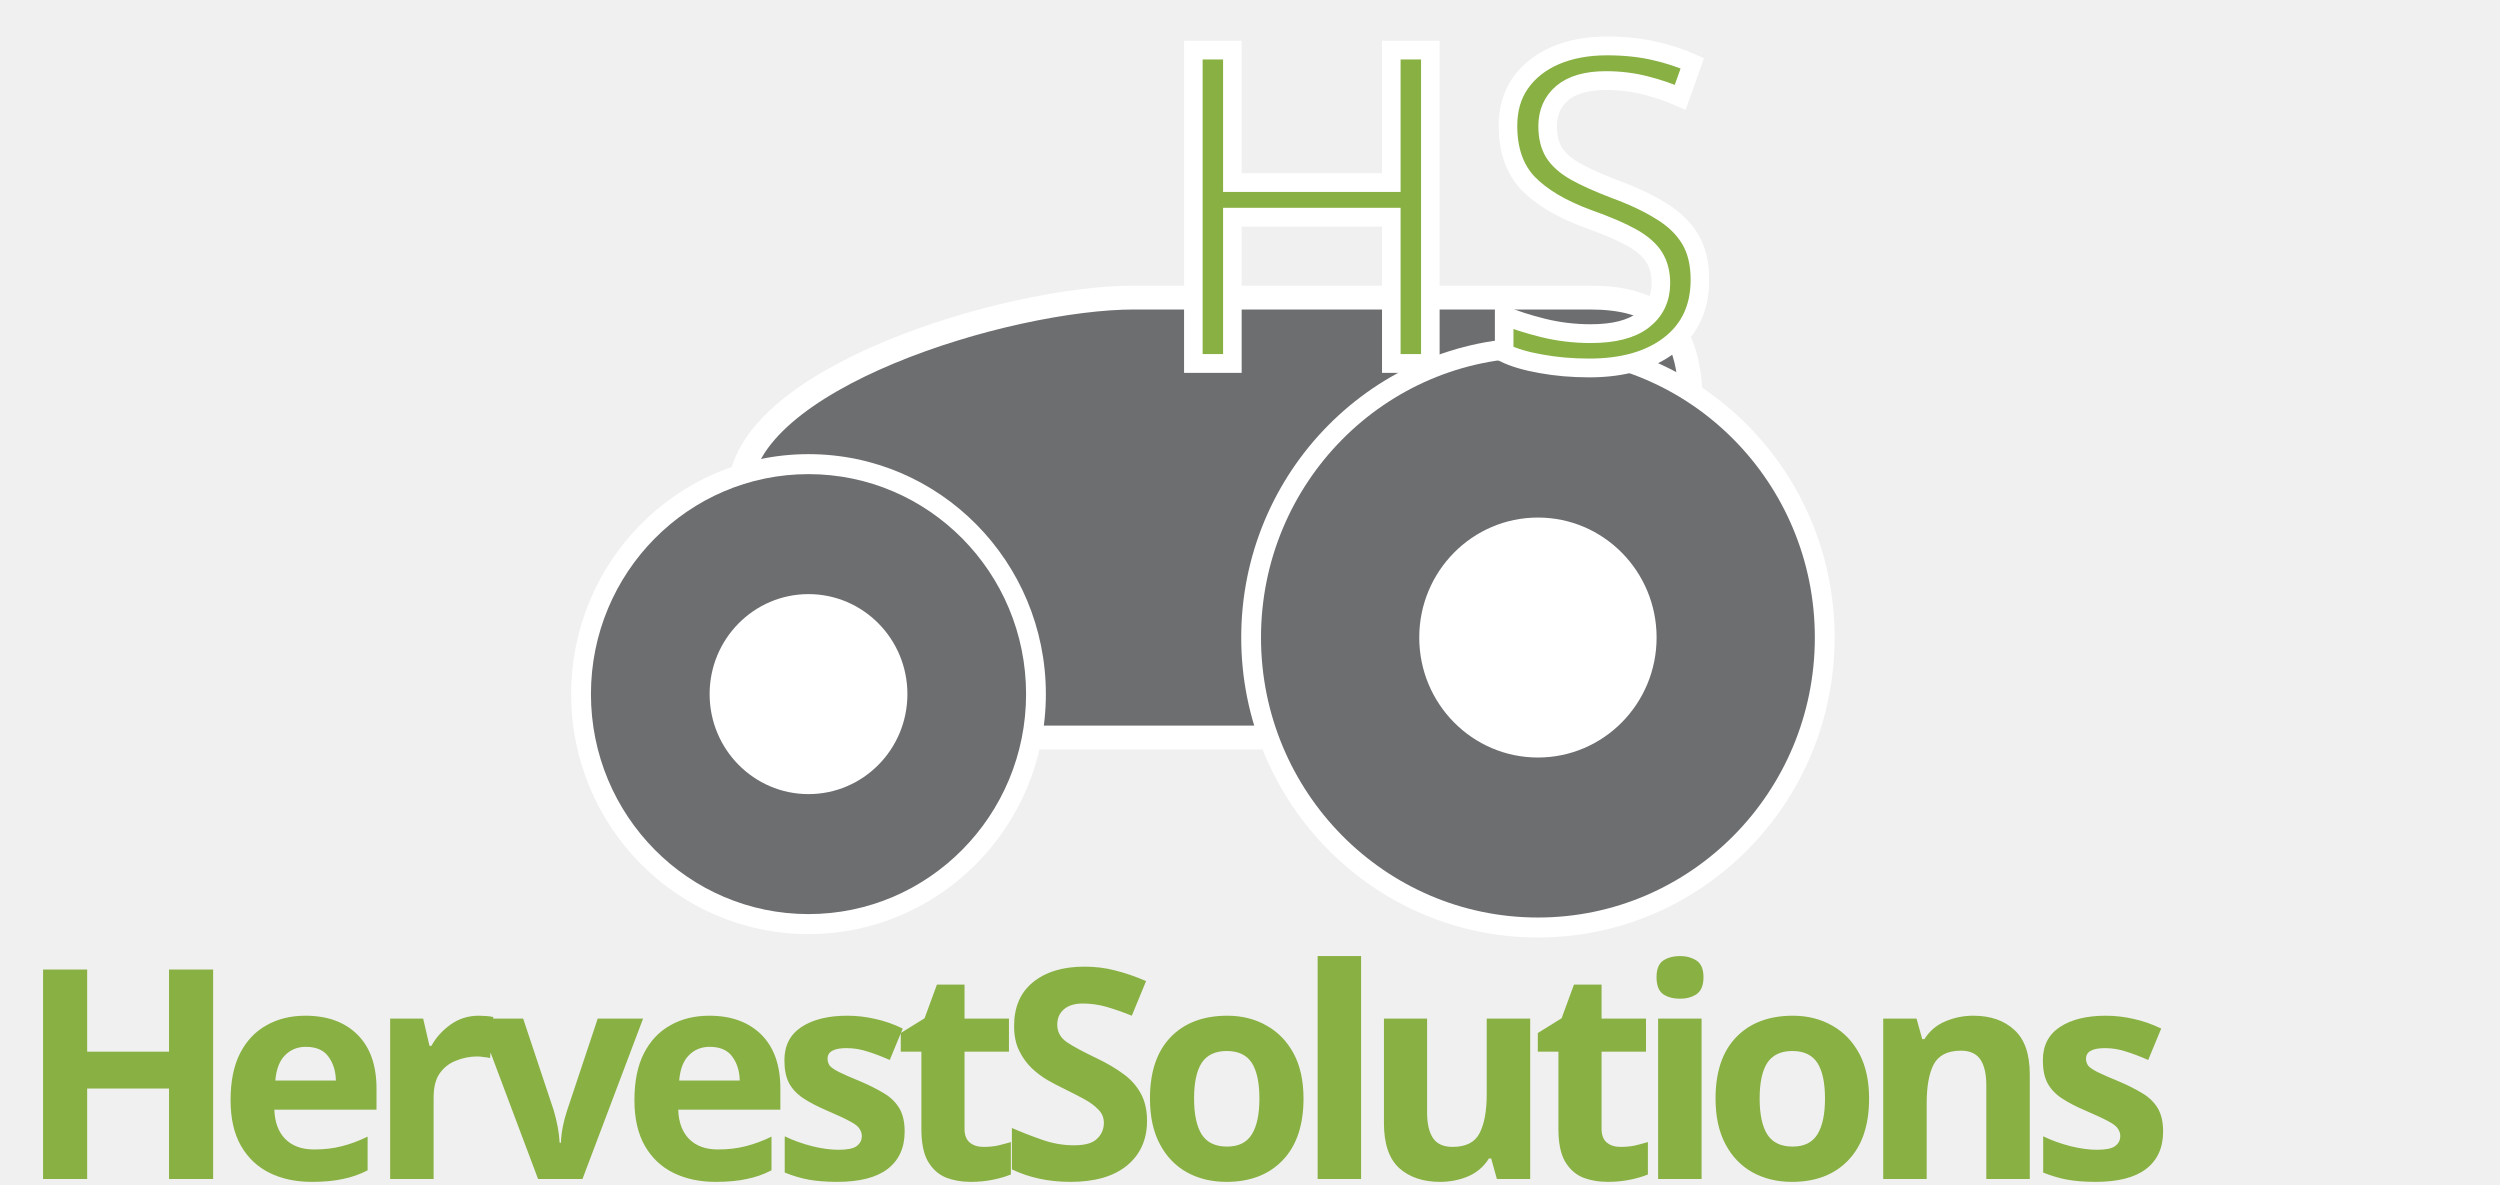
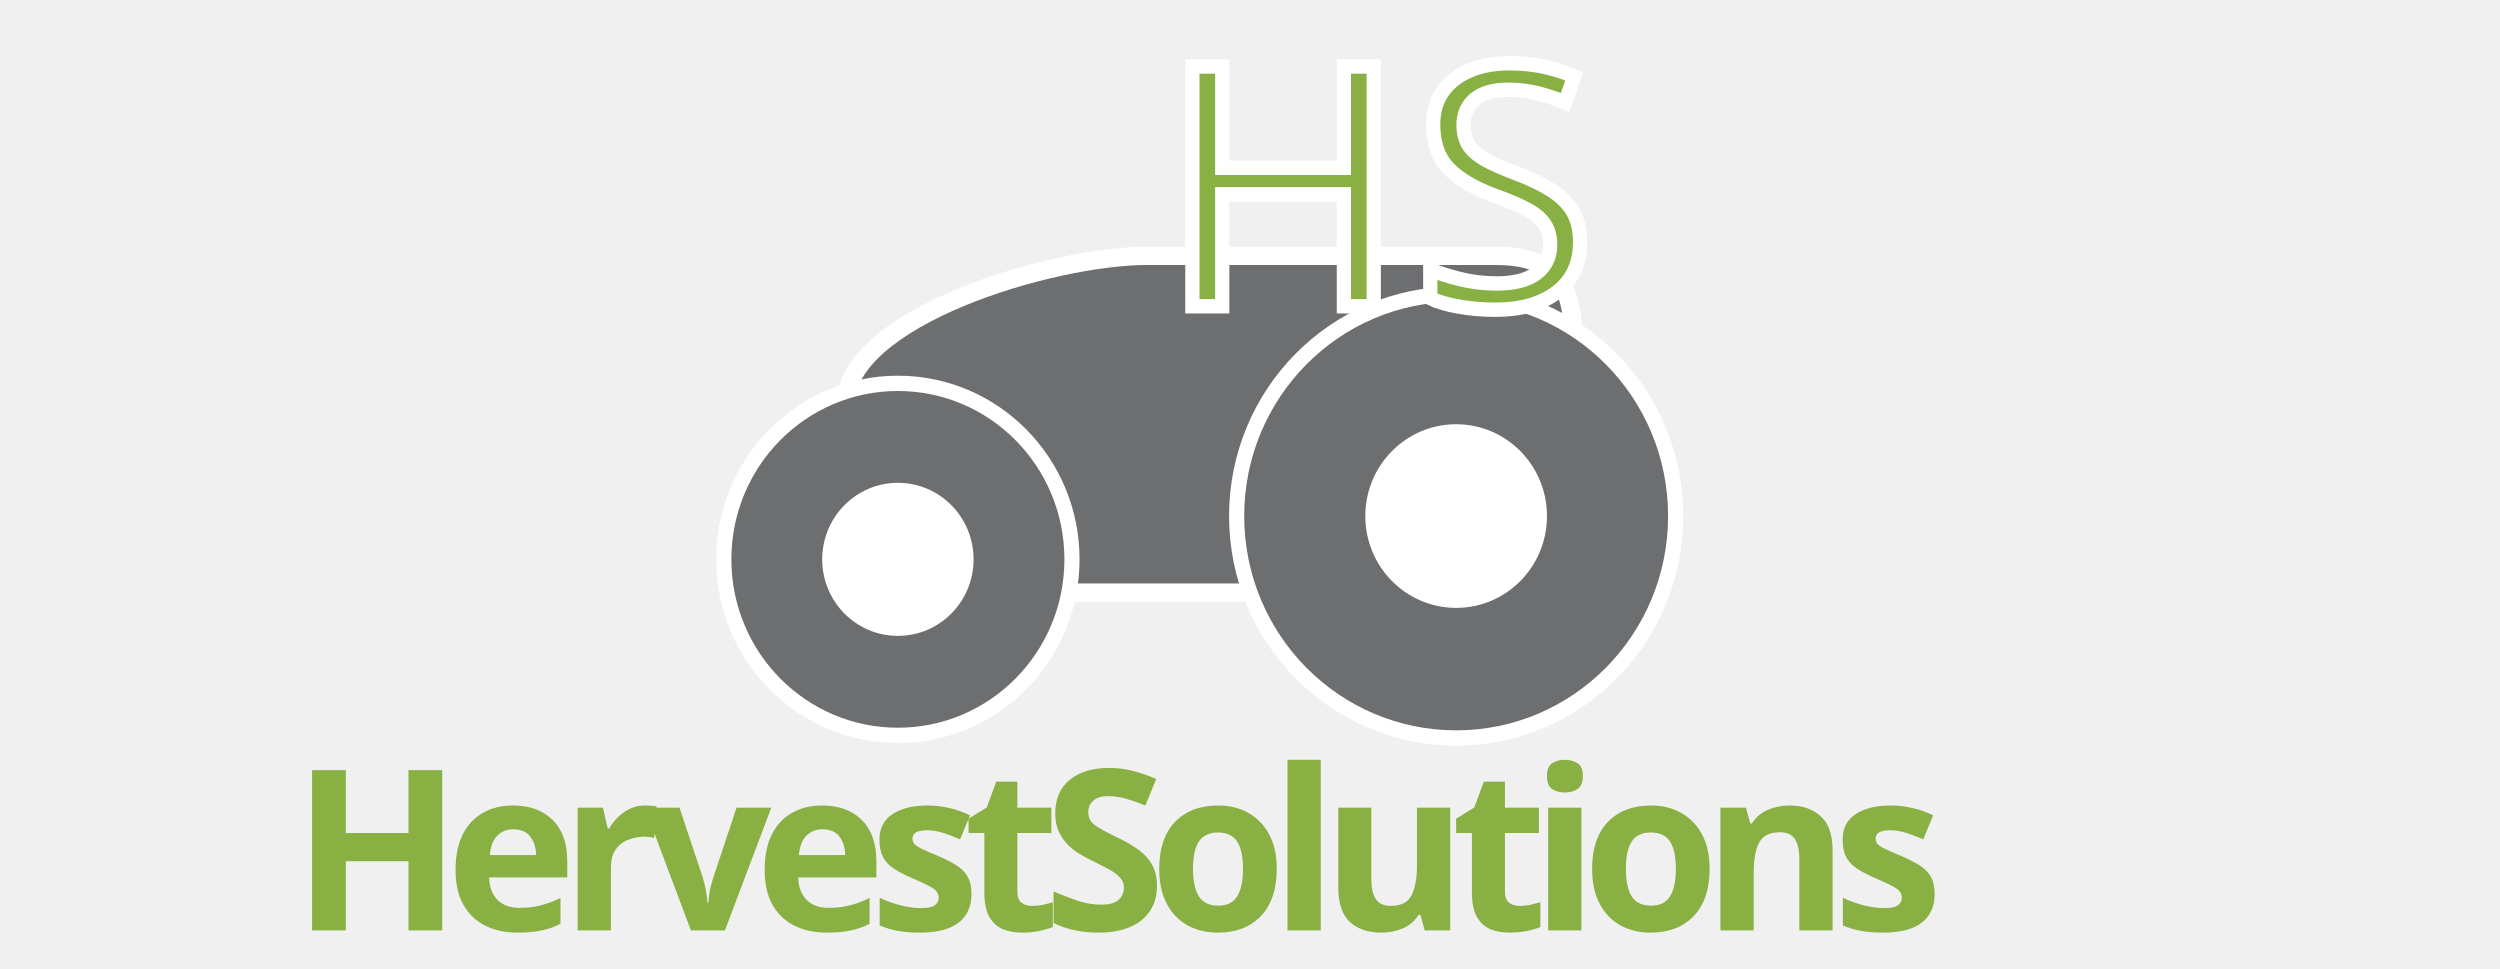
- <svg xmlns="http://www.w3.org/2000/svg" width="122.455" height="58" viewBox="0 0 122.455 58" version="1.1" id="svg5">
+ <svg xmlns="http://www.w3.org/2000/svg" width="160" height="62" viewBox="0 0 160 62" version="1.1" id="svg5">
  <defs id="defs2" />
-   <g id="layer1" transform="translate(-15.65949,-71.60315)">
-     <path id="rect234" style="fill:#6d6e70;stroke:#ffffff;stroke-width:1.169;stroke-linecap:square;stroke-miterlimit:0;stroke-dasharray:none;stroke-opacity:1" d="m 71.218,86.179 h 22.319 c 6.045,0 4.87,4.652 4.87,10.208 v 1.312 c 0,5.556 -4.867,10.029 -10.912,10.029 H 62.814 c -6.045,0 -10.912,-4.473 -10.912,-10.029 v -1.988 c 0,-5.556 13.113,-9.533 19.316,-9.533 z" />
-     <ellipse style="fill:#ffffff;fill-opacity:1;stroke:none;stroke-width:7.362;stroke-linecap:square;stroke-miterlimit:0;stroke-dasharray:none;stroke-opacity:1" id="path4737" cx="90.99" cy="102.831" rx="14.533" ry="14.693" />
-     <ellipse style="fill:#6d6e70;fill-opacity:1;stroke:none;stroke-width:8.485;stroke-linecap:square;stroke-miterlimit:0;stroke-dasharray:none;stroke-opacity:1" id="path4735" cx="90.99" cy="102.831" rx="13.564" ry="13.714" />
-     <text xml:space="preserve" style="font-style:normal;font-variant:normal;font-weight:normal;font-stretch:normal;font-size:21.373px;line-height:1.25;font-family:Impact;-inkscape-font-specification:Impact;letter-spacing:0.457px;fill:#88b042;fill-opacity:1;stroke:#ffffff;stroke-width:0.915;stroke-dasharray:none;stroke-opacity:1" x="72.44" y="88.918" id="text4887" transform="scale(0.9945325,1.005497)">
-       <tspan id="tspan4885" x="72.44" y="88.918" style="font-size:21.373px;stroke-width:0.915">HS</tspan>
+   <g id="layer1" transform="translate(0.2031814,-71.60315)">
+     <path id="rect234" style="fill:#6d6e70;stroke:#ffffff;stroke-width:1.169;stroke-linecap:square;stroke-miterlimit:0;stroke-dasharray:none;stroke-opacity:1" d="m 73.218,87.979 h 22.319 c 6.045,0 4.87,4.652 4.87,10.208 v 1.312 c 0,5.556 -4.867,10.029 -10.912,10.029 H 64.814 c -6.045,0 -10.912,-4.473 -10.912,-10.029 v -1.988 c 0,-5.556 13.113,-9.533 19.316,-9.533 z" />
+     <ellipse style="fill:#ffffff;fill-opacity:1;stroke:none;stroke-width:7.362;stroke-linecap:square;stroke-miterlimit:0;stroke-dasharray:none;stroke-opacity:1" id="path4737" cx="92.99" cy="104.631" rx="14.533" ry="14.693" />
+     <ellipse style="fill:#6d6e70;fill-opacity:1;stroke:none;stroke-width:8.485;stroke-linecap:square;stroke-miterlimit:0;stroke-dasharray:none;stroke-opacity:1" id="path4735" cx="92.99" cy="104.631" rx="13.564" ry="13.714" />
+     <text xml:space="preserve" style="font-style:normal;font-variant:normal;font-weight:normal;font-stretch:normal;font-size:21.373px;line-height:1.25;font-family:Impact;-inkscape-font-specification:Impact;letter-spacing:0.457px;fill:#88b042;fill-opacity:1;stroke:#ffffff;stroke-width:0.915;stroke-dasharray:none;stroke-opacity:1" x="74.451" y="90.708" id="text4887" transform="scale(0.9945325,1.005497)">
+       <tspan id="tspan4885" x="74.451" y="90.708" style="font-size:21.373px;stroke-width:0.915">HS</tspan>
    </text>
-     <ellipse style="fill:#ffffff;fill-opacity:1;stroke:none;stroke-width:3.823;stroke-linecap:square;stroke-miterlimit:0;stroke-dasharray:none;stroke-opacity:1" id="path3955" cx="90.99" cy="102.831" rx="5.813" ry="5.877" />
-     <ellipse style="fill:#ffffff;fill-opacity:1;stroke:none;stroke-width:5.889;stroke-linecap:square;stroke-miterlimit:0;stroke-dasharray:none;stroke-opacity:1" id="path4737-5" cx="55.262" cy="105.602" rx="11.626" ry="11.754" />
-     <ellipse style="fill:#6d6e70;fill-opacity:1;stroke:none;stroke-width:6.667;stroke-linecap:square;stroke-miterlimit:0;stroke-dasharray:none;stroke-opacity:1" id="path4735-8" cx="55.262" cy="105.602" rx="10.657" ry="10.775" />
-     <ellipse style="fill:#ffffff;stroke:none;stroke-width:3.532;stroke-linecap:square;stroke-miterlimit:0;stroke-dasharray:none;stroke-opacity:1" id="path443" cx="55.262" cy="105.602" rx="4.844" ry="4.898" />
-     <text xml:space="preserve" style="font-style:normal;font-variant:normal;font-weight:bold;font-stretch:normal;font-size:14.3px;line-height:0.9;font-family:'Fira Code';-inkscape-font-specification:'Fira Code Bold';text-align:center;letter-spacing:-1.064px;text-anchor:middle;fill:#88b042;fill-opacity:1;stroke-width:0.197" x="77.405" y="128.645" id="text7119" transform="scale(0.9945325,1.005497)">
-       <tspan x="76.873" y="128.645" style="font-style:normal;font-variant:normal;font-weight:bold;font-stretch:normal;font-size:14.3px;font-family:'Fira Code';-inkscape-font-specification:'Fira Code Bold';text-align:center;text-anchor:middle;stroke-width:0.197" id="tspan445">HervestSolutions</tspan>
+     <ellipse style="fill:#ffffff;fill-opacity:1;stroke:none;stroke-width:3.823;stroke-linecap:square;stroke-miterlimit:0;stroke-dasharray:none;stroke-opacity:1" id="path3955" cx="92.99" cy="104.631" rx="5.813" ry="5.877" />
+     <ellipse style="fill:#ffffff;fill-opacity:1;stroke:none;stroke-width:5.889;stroke-linecap:square;stroke-miterlimit:0;stroke-dasharray:none;stroke-opacity:1" id="path4737-5" cx="57.262" cy="107.402" rx="11.626" ry="11.754" />
+     <ellipse style="fill:#6d6e70;fill-opacity:1;stroke:none;stroke-width:6.667;stroke-linecap:square;stroke-miterlimit:0;stroke-dasharray:none;stroke-opacity:1" id="path4735-8" cx="57.262" cy="107.402" rx="10.657" ry="10.775" />
+     <ellipse style="fill:#ffffff;stroke:none;stroke-width:3.532;stroke-linecap:square;stroke-miterlimit:0;stroke-dasharray:none;stroke-opacity:1" id="path443" cx="57.262" cy="107.402" rx="4.844" ry="4.898" />
+     <text xml:space="preserve" style="font-style:normal;font-variant:normal;font-weight:bold;font-stretch:normal;font-size:14.3px;line-height:0.9;font-family:'Fira Code';-inkscape-font-specification:'Fira Code Bold';text-align:center;letter-spacing:-1.064px;text-anchor:middle;fill:#88b042;fill-opacity:1;stroke-width:0.197" x="79.416" y="130.435" id="text7119" transform="scale(0.9945325,1.005497)">
+       <tspan x="78.884" y="130.435" style="font-style:normal;font-variant:normal;font-weight:bold;font-stretch:normal;font-size:14.3px;font-family:'Sonsie One';-inkscape-font-specification:'Sonsie One Bold';text-align:center;text-anchor:middle;stroke-width:0.197" id="tspan445">HervestSolutions</tspan>
    </text>
  </g>
</svg>
